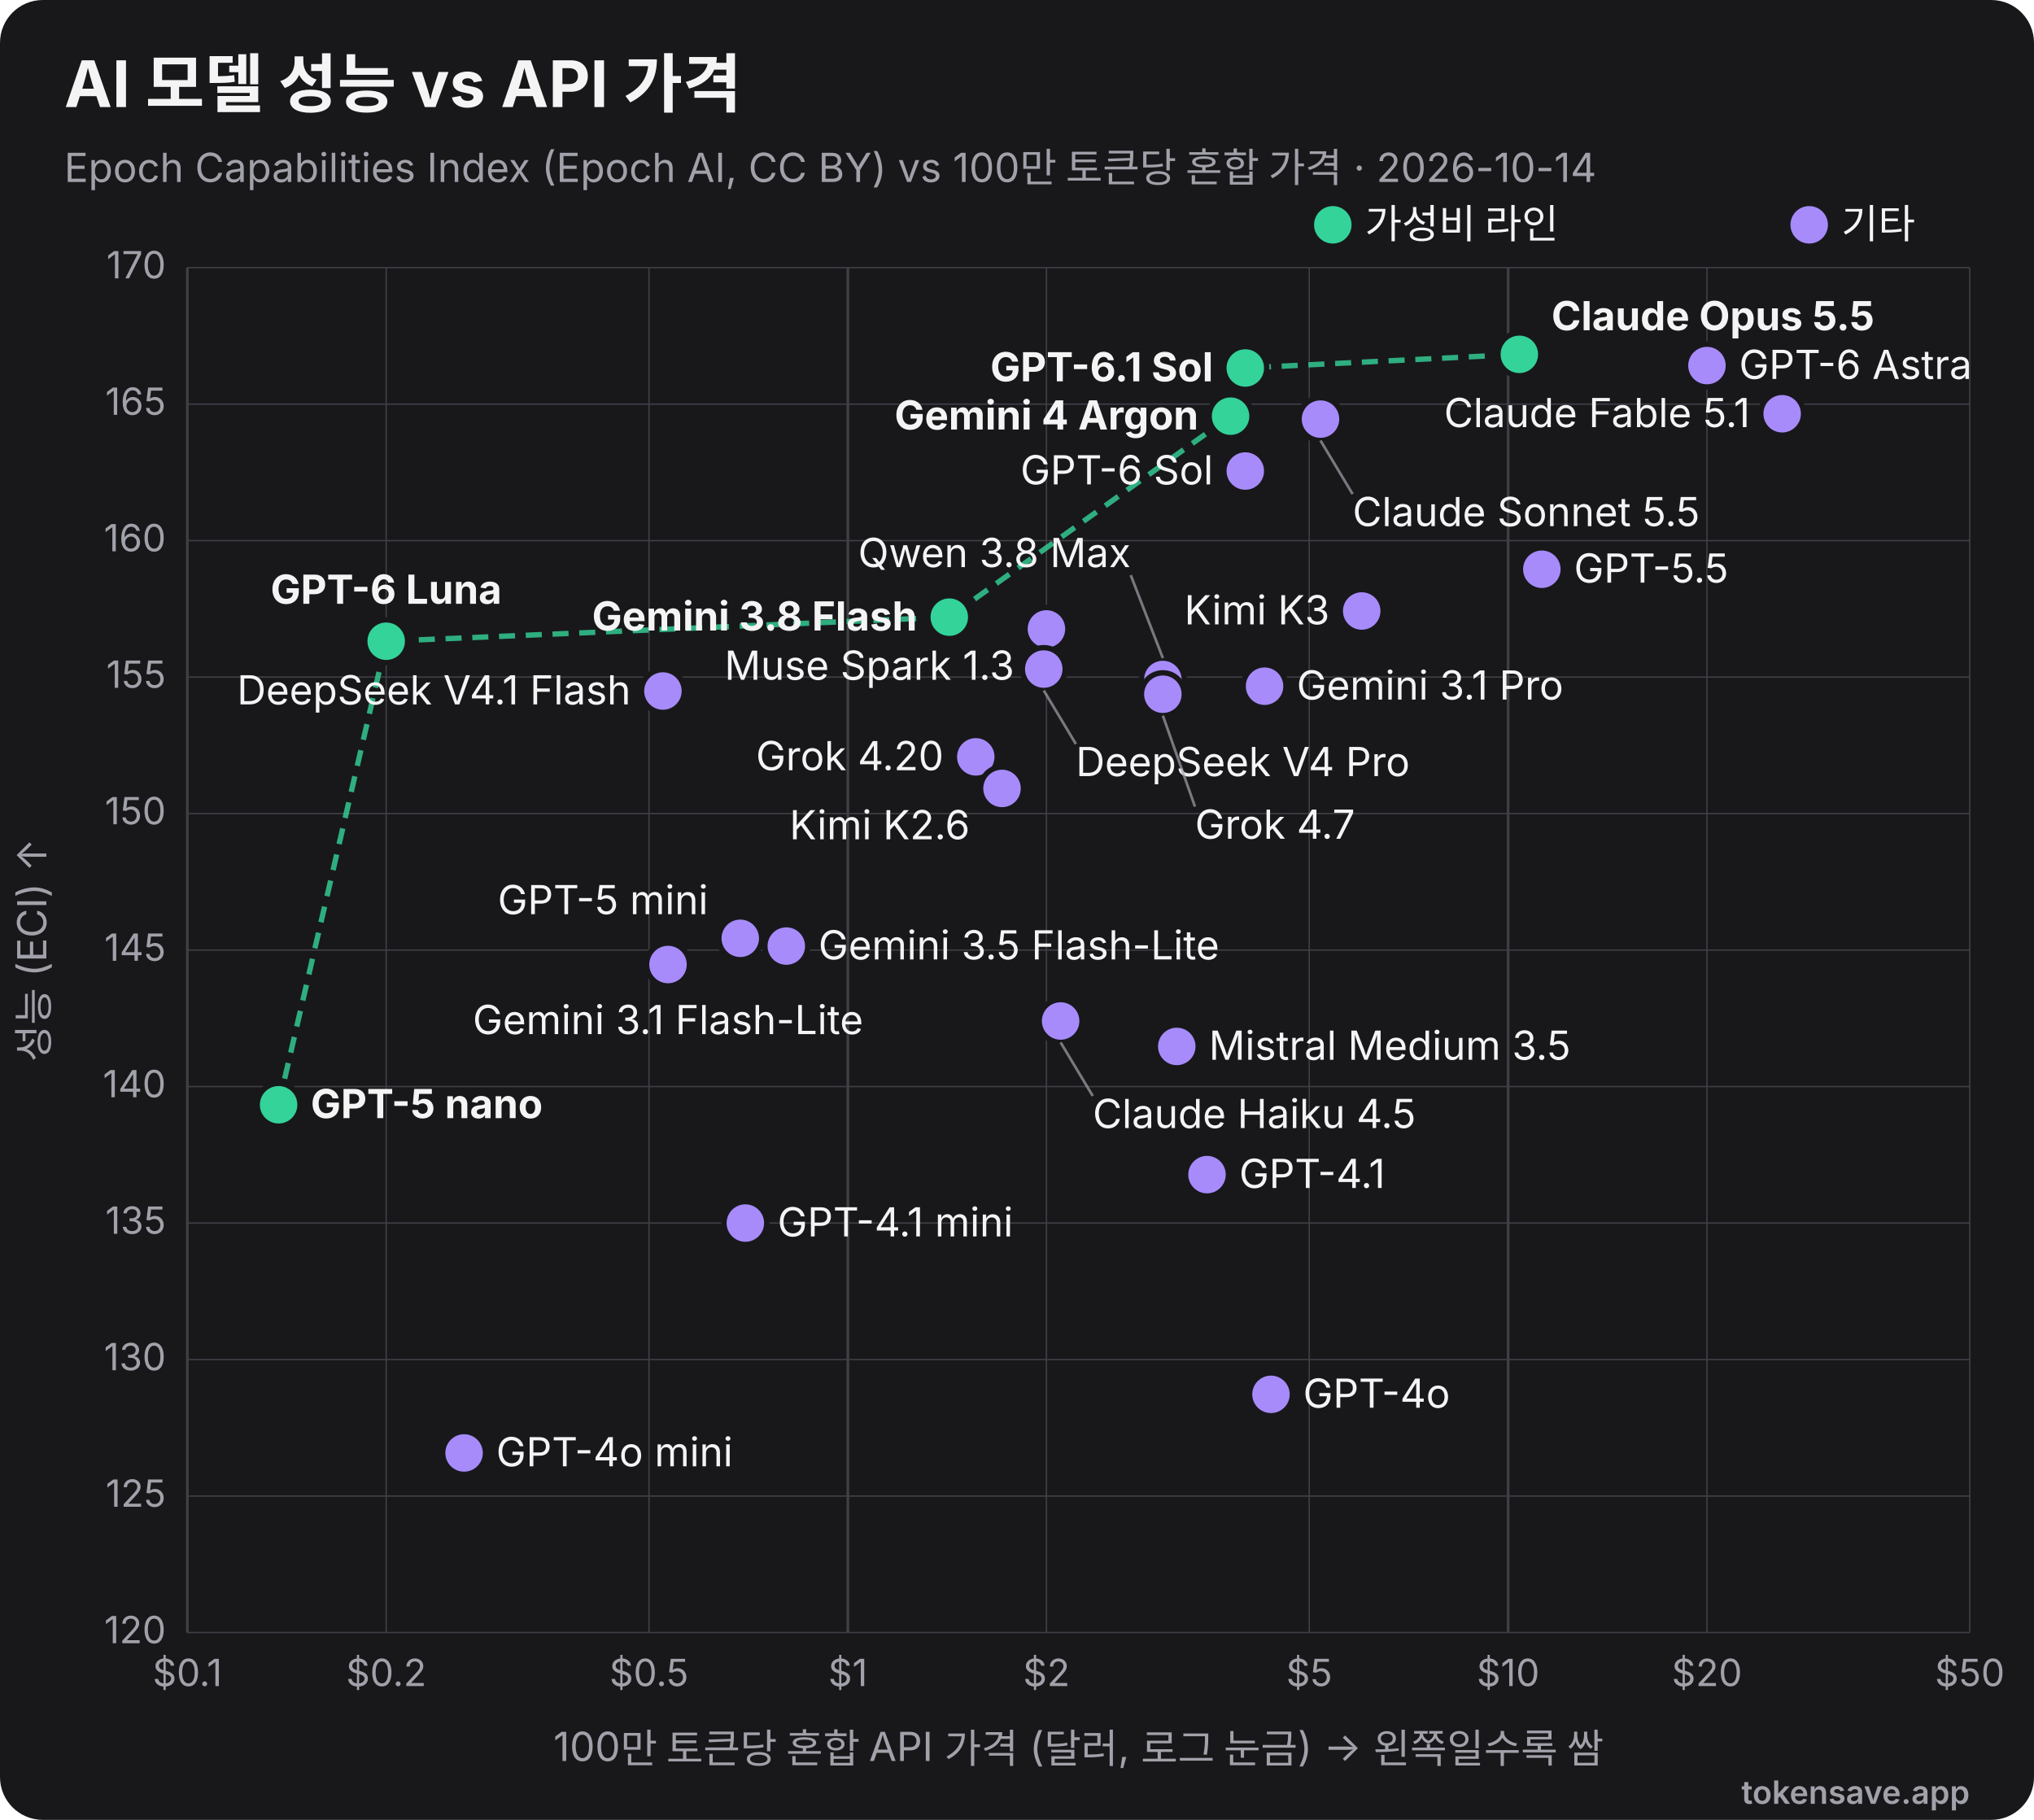
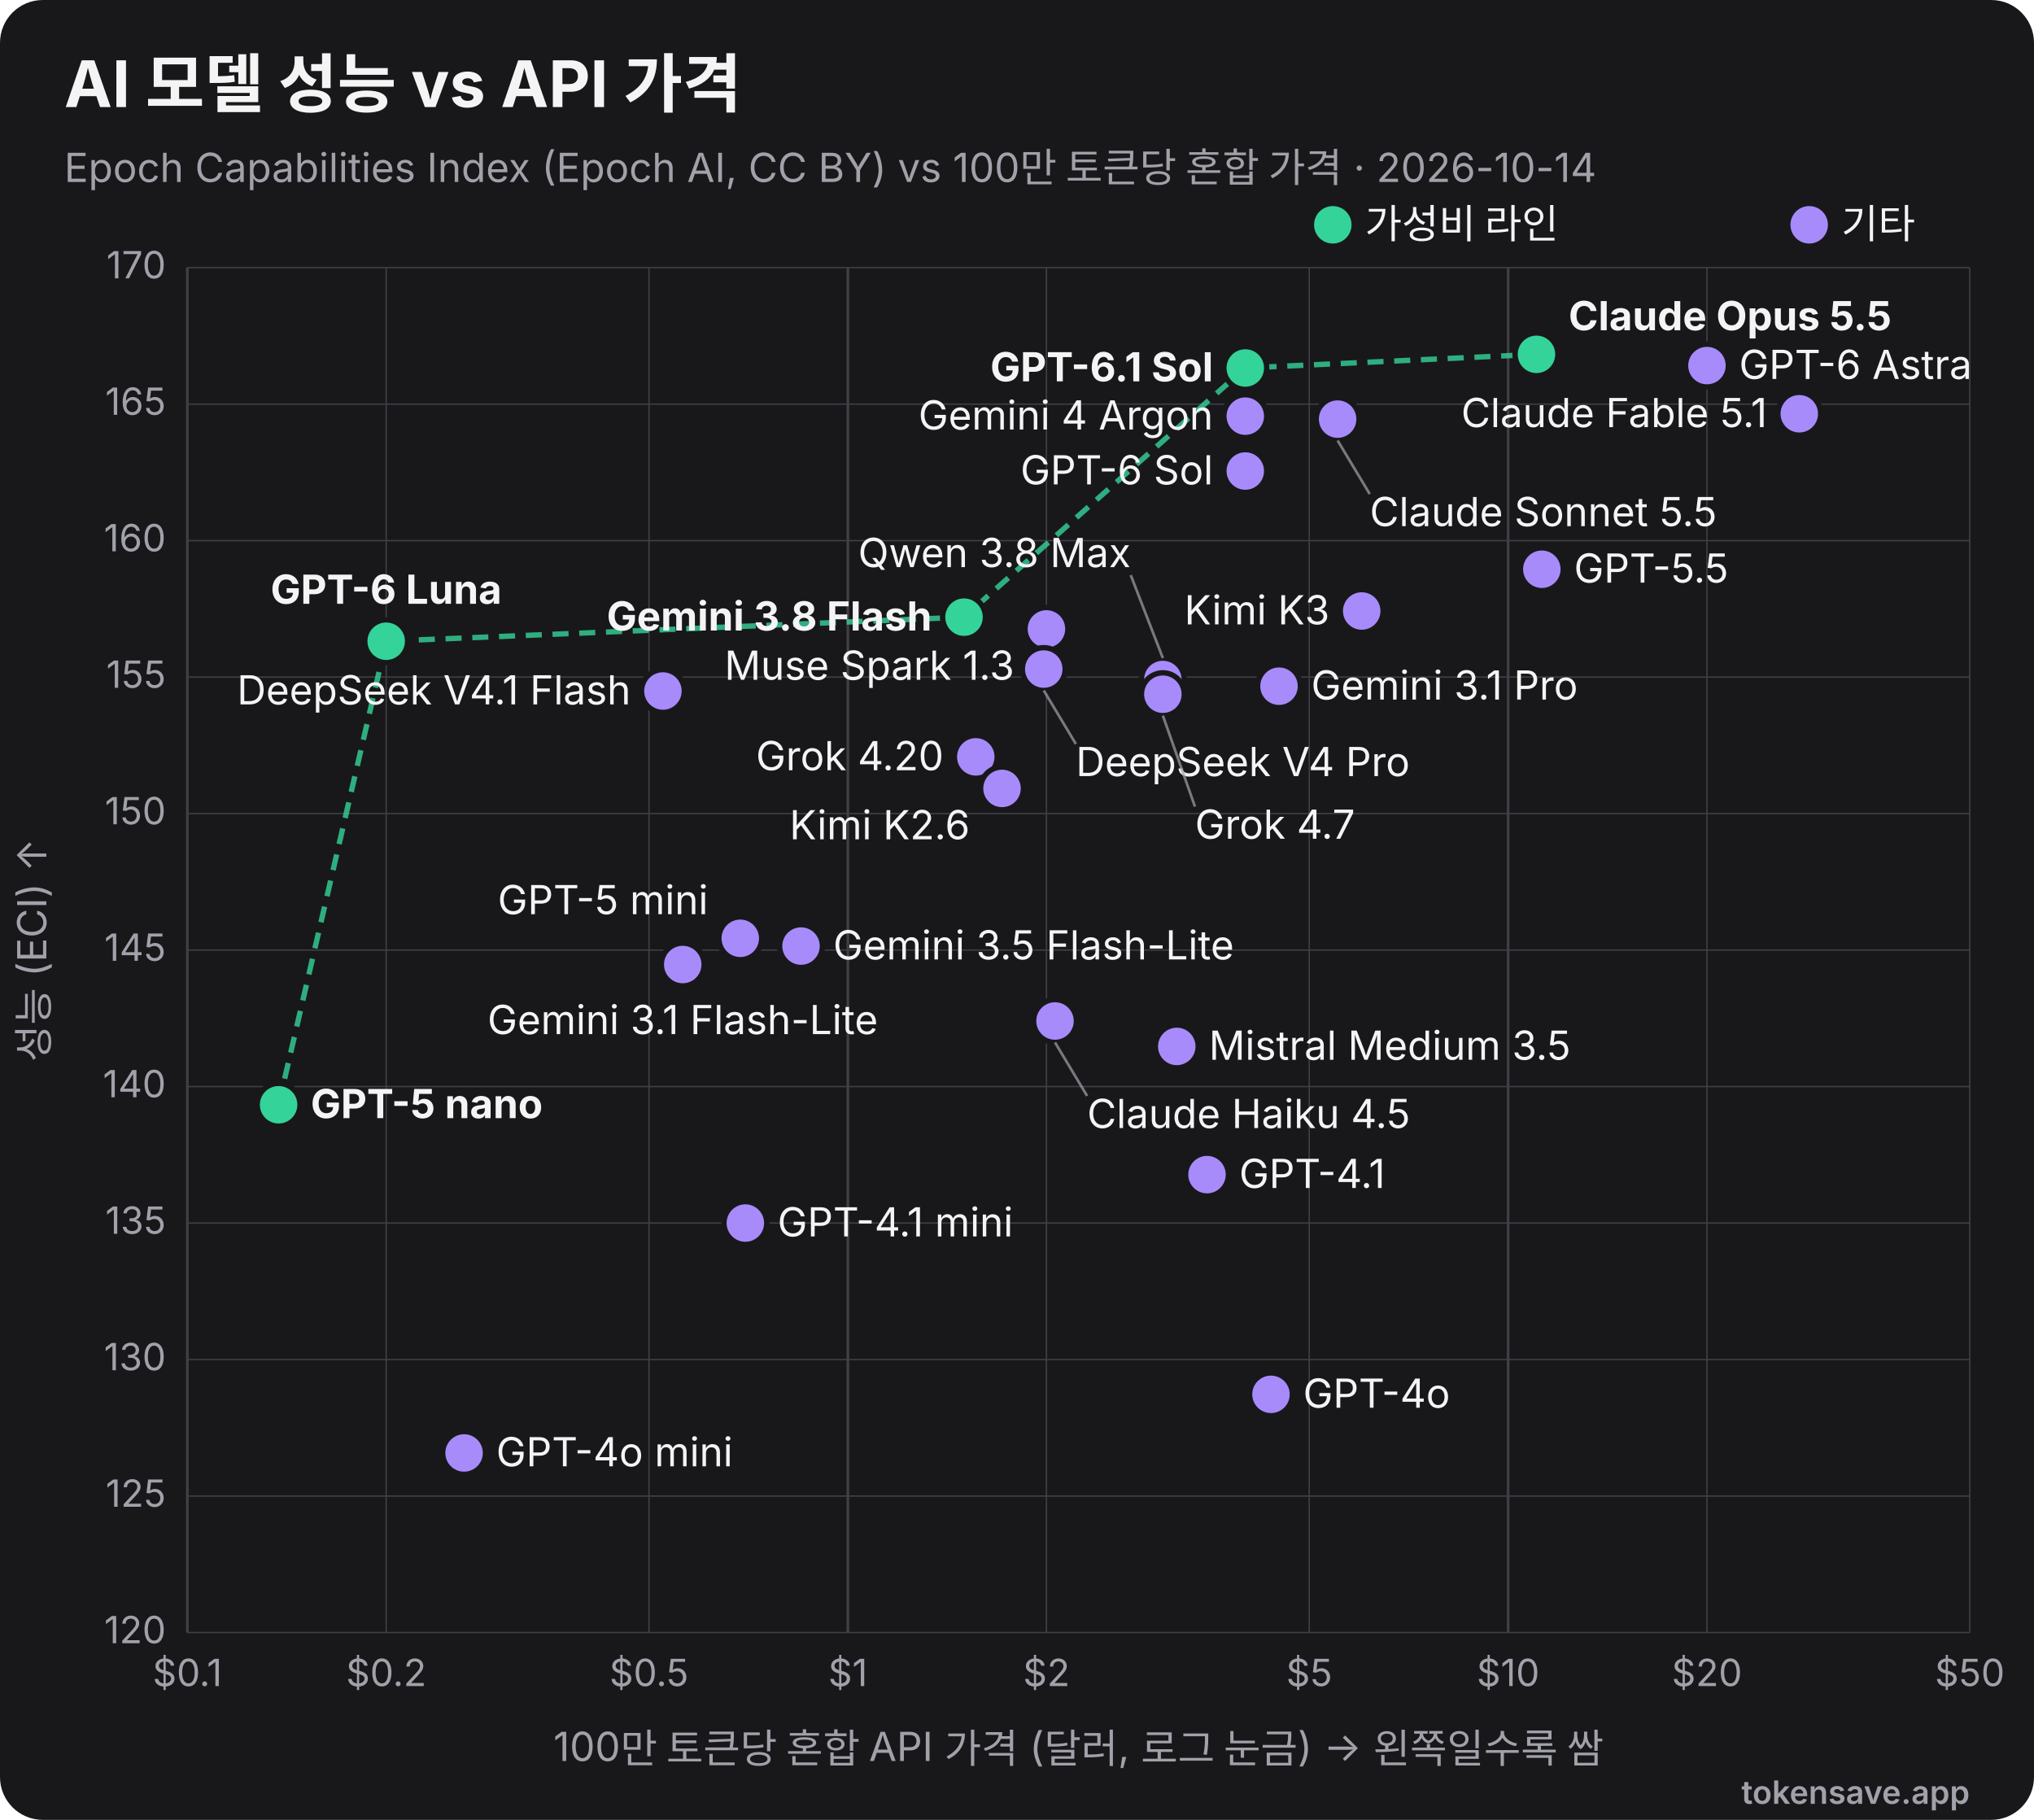
<svg xmlns="http://www.w3.org/2000/svg" viewBox="0 0 760 680" width="760" height="680" role="img" font-family="Inter, 'Segoe UI', Helvetica, Arial, sans-serif">
  <rect width="760" height="680" rx="16" fill="#18181b" />
  <text x="24" y="40" font-size="24" font-weight="700" fill="#f4f4f5">AI 모델 성능 vs API 가격</text>
  <text x="24" y="68" font-size="15" fill="#a1a1aa">Epoch Capabilities Index (Epoch AI, CC BY) vs 100만 토큰당 혼합 가격 · 2026-10-14</text>
  <line x1="70.0" y1="100" x2="70.0" y2="610" stroke="#3f3f46" stroke-width="1" />
  <text x="70.0" y="630" text-anchor="middle" font-size="14" fill="#a1a1aa">$0.1</text>
  <line x1="144.3" y1="100" x2="144.3" y2="610" stroke="#3f3f46" stroke-width="0.5" />
  <text x="144.3" y="630" text-anchor="middle" font-size="14" fill="#a1a1aa">$0.2</text>
  <line x1="242.5" y1="100" x2="242.5" y2="610" stroke="#3f3f46" stroke-width="0.5" />
  <text x="242.5" y="630" text-anchor="middle" font-size="14" fill="#a1a1aa">$0.5</text>
  <line x1="316.8" y1="100" x2="316.8" y2="610" stroke="#3f3f46" stroke-width="1" />
  <text x="316.8" y="630" text-anchor="middle" font-size="14" fill="#a1a1aa">$1</text>
  <line x1="391.0" y1="100" x2="391.0" y2="610" stroke="#3f3f46" stroke-width="0.5" />
  <text x="391.0" y="630" text-anchor="middle" font-size="14" fill="#a1a1aa">$2</text>
  <line x1="489.2" y1="100" x2="489.2" y2="610" stroke="#3f3f46" stroke-width="0.5" />
  <text x="489.2" y="630" text-anchor="middle" font-size="14" fill="#a1a1aa">$5</text>
  <line x1="563.5" y1="100" x2="563.5" y2="610" stroke="#3f3f46" stroke-width="1" />
  <text x="563.5" y="630" text-anchor="middle" font-size="14" fill="#a1a1aa">$10</text>
  <line x1="637.8" y1="100" x2="637.8" y2="610" stroke="#3f3f46" stroke-width="0.5" />
  <text x="637.8" y="630" text-anchor="middle" font-size="14" fill="#a1a1aa">$20</text>
  <line x1="736.0" y1="100" x2="736.0" y2="610" stroke="#3f3f46" stroke-width="0.5" />
  <text x="736.0" y="630" text-anchor="middle" font-size="14" fill="#a1a1aa">$50</text>
  <line x1="70" y1="610.0" x2="736" y2="610.0" stroke="#3f3f46" stroke-width="0.5" />
  <text x="62" y="614.0" text-anchor="end" font-size="14" fill="#a1a1aa">120</text>
  <line x1="70" y1="559.0" x2="736" y2="559.0" stroke="#3f3f46" stroke-width="0.5" />
  <text x="62" y="563.0" text-anchor="end" font-size="14" fill="#a1a1aa">125</text>
  <line x1="70" y1="508.0" x2="736" y2="508.0" stroke="#3f3f46" stroke-width="0.5" />
  <text x="62" y="512.0" text-anchor="end" font-size="14" fill="#a1a1aa">130</text>
  <line x1="70" y1="457.0" x2="736" y2="457.0" stroke="#3f3f46" stroke-width="0.5" />
  <text x="62" y="461.0" text-anchor="end" font-size="14" fill="#a1a1aa">135</text>
  <line x1="70" y1="406.0" x2="736" y2="406.0" stroke="#3f3f46" stroke-width="0.5" />
  <text x="62" y="410.0" text-anchor="end" font-size="14" fill="#a1a1aa">140</text>
  <line x1="70" y1="355.0" x2="736" y2="355.0" stroke="#3f3f46" stroke-width="0.5" />
  <text x="62" y="359.0" text-anchor="end" font-size="14" fill="#a1a1aa">145</text>
  <line x1="70" y1="304.0" x2="736" y2="304.0" stroke="#3f3f46" stroke-width="0.5" />
  <text x="62" y="308.0" text-anchor="end" font-size="14" fill="#a1a1aa">150</text>
  <line x1="70" y1="253.0" x2="736" y2="253.0" stroke="#3f3f46" stroke-width="0.5" />
  <text x="62" y="257.0" text-anchor="end" font-size="14" fill="#a1a1aa">155</text>
  <line x1="70" y1="202.0" x2="736" y2="202.0" stroke="#3f3f46" stroke-width="0.5" />
  <text x="62" y="206.0" text-anchor="end" font-size="14" fill="#a1a1aa">160</text>
  <line x1="70" y1="151.0" x2="736" y2="151.0" stroke="#3f3f46" stroke-width="0.5" />
  <text x="62" y="155.0" text-anchor="end" font-size="14" fill="#a1a1aa">165</text>
  <line x1="70" y1="100.0" x2="736" y2="100.0" stroke="#3f3f46" stroke-width="0.5" />
  <text x="62" y="104.0" text-anchor="end" font-size="14" fill="#a1a1aa">170</text>
  <text x="403" y="658" text-anchor="middle" font-size="15" fill="#a1a1aa">100만 토큰당 혼합 API 가격 (달러, 로그 눈금) → 왼쪽일수록 쌈</text>
  <text x="18" y="355" transform="rotate(-90 18 355)" text-anchor="middle" font-size="15" fill="#a1a1aa">성능 (ECI) ↑</text>
-   <polyline points="104.1,412.8 144.3,239.6 354.7,230.6 459.8,155.5 465.3,137.5 567.7,132.4" fill="none" stroke="#34d399" stroke-width="2" stroke-dasharray="6 4" opacity="0.8" />
-   <circle cx="567.7" cy="132.4" r="8" fill="#34d399" stroke="#18181b" stroke-width="2" />
-   <text x="579.7" y="123.4" text-anchor="start" font-size="15" font-weight="700" fill="#f4f4f5">Claude Opus 5.5</text>
+   <polyline points="104.1,412.8 144.3,239.6 360.2,230.6 465.3,137.5 574.1,132.4" fill="none" stroke="#34d399" stroke-width="2" stroke-dasharray="6 4" opacity="0.8" />
+   <circle cx="574.1" cy="132.4" r="8" fill="#34d399" stroke="#18181b" stroke-width="2" />
+   <text x="586.1" y="123.4" text-anchor="start" font-size="15" font-weight="700" fill="#f4f4f5">Claude Opus 5.5</text>
  <circle cx="637.8" cy="136.6" r="8" fill="#a78bfa" stroke="#18181b" stroke-width="2" />
  <text x="649.8" y="141.6" text-anchor="start" font-size="15" font-weight="400" fill="#f4f4f5">GPT-6 Astra</text>
  <circle cx="465.3" cy="137.5" r="8" fill="#34d399" stroke="#18181b" stroke-width="2" />
  <text x="453.3" y="142.5" text-anchor="end" font-size="15" font-weight="700" fill="#f4f4f5">GPT-6.1 Sol</text>
-   <circle cx="665.9" cy="154.6" r="8" fill="#a78bfa" stroke="#18181b" stroke-width="2" />
-   <text x="653.9" y="159.6" text-anchor="end" font-size="15" font-weight="400" fill="#f4f4f5">Claude Fable 5.1</text>
-   <circle cx="459.8" cy="155.5" r="8" fill="#34d399" stroke="#18181b" stroke-width="2" />
-   <text x="447.8" y="160.5" text-anchor="end" font-size="15" font-weight="700" fill="#f4f4f5">Gemini 4 Argon</text>
-   <circle cx="493.4" cy="156.6" r="8" fill="#a78bfa" stroke="#18181b" stroke-width="2" />
-   <line x1="493.4" y1="164.6" x2="505.4" y2="184.6" stroke="#a1a1aa" stroke-width="1" opacity="0.7" />
-   <text x="505.4" y="196.6" text-anchor="start" font-size="15" font-weight="400" fill="#f4f4f5">Claude Sonnet 5.5</text>
+   <circle cx="672.3" cy="154.6" r="8" fill="#a78bfa" stroke="#18181b" stroke-width="2" />
+   <text x="660.3" y="159.6" text-anchor="end" font-size="15" font-weight="400" fill="#f4f4f5">Claude Fable 5.1</text>
+   <circle cx="465.3" cy="155.5" r="8" fill="#a78bfa" stroke="#18181b" stroke-width="2" />
+   <text x="453.3" y="160.5" text-anchor="end" font-size="15" font-weight="400" fill="#f4f4f5">Gemini 4 Argon</text>
+   <circle cx="499.8" cy="156.6" r="8" fill="#a78bfa" stroke="#18181b" stroke-width="2" />
+   <line x1="499.8" y1="164.6" x2="511.8" y2="184.6" stroke="#a1a1aa" stroke-width="1" opacity="0.7" />
+   <text x="511.8" y="196.6" text-anchor="start" font-size="15" font-weight="400" fill="#f4f4f5">Claude Sonnet 5.5</text>
  <circle cx="465.3" cy="176.0" r="8" fill="#a78bfa" stroke="#18181b" stroke-width="2" />
  <text x="453.3" y="181.0" text-anchor="end" font-size="15" font-weight="400" fill="#f4f4f5">GPT-6 Sol</text>
  <circle cx="576.1" cy="212.7" r="8" fill="#a78bfa" stroke="#18181b" stroke-width="2" />
  <text x="588.1" y="217.7" text-anchor="start" font-size="15" font-weight="400" fill="#f4f4f5">GPT-5.5</text>
  <circle cx="508.8" cy="228.3" r="8" fill="#a78bfa" stroke="#18181b" stroke-width="2" />
  <text x="496.8" y="233.3" text-anchor="end" font-size="15" font-weight="400" fill="#f4f4f5">Kimi K3</text>
-   <circle cx="354.7" cy="230.6" r="8" fill="#34d399" stroke="#18181b" stroke-width="2" />
-   <text x="342.7" y="235.6" text-anchor="end" font-size="15" font-weight="700" fill="#f4f4f5">Gemini 3.8 Flash</text>
+   <circle cx="360.2" cy="230.6" r="8" fill="#34d399" stroke="#18181b" stroke-width="2" />
+   <text x="348.2" y="235.6" text-anchor="end" font-size="15" font-weight="700" fill="#f4f4f5">Gemini 3.8 Flash</text>
  <circle cx="391.0" cy="235.0" r="8" fill="#a78bfa" stroke="#18181b" stroke-width="2" />
  <text x="379.0" y="254.0" text-anchor="end" font-size="15" font-weight="400" fill="#f4f4f5">Muse Spark 1.3</text>
  <circle cx="144.3" cy="239.6" r="8" fill="#34d399" stroke="#18181b" stroke-width="2" />
  <text x="144.3" y="225.6" text-anchor="middle" font-size="15" font-weight="700" fill="#f4f4f5">GPT-6 Luna</text>
  <circle cx="390.0" cy="250.0" r="8" fill="#a78bfa" stroke="#18181b" stroke-width="2" />
  <line x1="390.0" y1="258.0" x2="402.0" y2="278.0" stroke="#a1a1aa" stroke-width="1" opacity="0.7" />
  <text x="402.0" y="290.0" text-anchor="start" font-size="15" font-weight="400" fill="#f4f4f5">DeepSeek V4 Pro</text>
  <circle cx="434.5" cy="253.9" r="8" fill="#a78bfa" stroke="#18181b" stroke-width="2" />
  <line x1="434.5" y1="245.9" x2="422.5" y2="214.9" stroke="#a1a1aa" stroke-width="1" opacity="0.7" />
  <text x="422.5" y="211.9" text-anchor="end" font-size="15" font-weight="400" fill="#f4f4f5">Qwen 3.8 Max</text>
-   <circle cx="472.5" cy="256.4" r="8" fill="#a78bfa" stroke="#18181b" stroke-width="2" />
-   <text x="484.5" y="261.4" text-anchor="start" font-size="15" font-weight="400" fill="#f4f4f5">Gemini 3.1 Pro</text>
+   <circle cx="477.9" cy="256.4" r="8" fill="#a78bfa" stroke="#18181b" stroke-width="2" />
+   <text x="489.9" y="261.4" text-anchor="start" font-size="15" font-weight="400" fill="#f4f4f5">Gemini 3.1 Pro</text>
  <circle cx="247.7" cy="258.2" r="8" fill="#a78bfa" stroke="#18181b" stroke-width="2" />
  <text x="235.7" y="263.2" text-anchor="end" font-size="15" font-weight="400" fill="#f4f4f5">DeepSeek V4.1 Flash</text>
  <circle cx="434.5" cy="259.4" r="8" fill="#a78bfa" stroke="#18181b" stroke-width="2" />
  <line x1="434.5" y1="267.4" x2="446.5" y2="301.4" stroke="#a1a1aa" stroke-width="1" opacity="0.7" />
  <text x="446.5" y="313.4" text-anchor="start" font-size="15" font-weight="400" fill="#f4f4f5">Grok 4.7</text>
  <circle cx="364.6" cy="282.8" r="8" fill="#a78bfa" stroke="#18181b" stroke-width="2" />
  <text x="352.6" y="287.8" text-anchor="end" font-size="15" font-weight="400" fill="#f4f4f5">Grok 4.20</text>
  <circle cx="374.4" cy="294.6" r="8" fill="#a78bfa" stroke="#18181b" stroke-width="2" />
  <text x="362.4" y="313.6" text-anchor="end" font-size="15" font-weight="400" fill="#f4f4f5">Kimi K2.6</text>
  <circle cx="276.6" cy="350.6" r="8" fill="#a78bfa" stroke="#18181b" stroke-width="2" />
  <text x="264.6" y="341.6" text-anchor="end" font-size="15" font-weight="400" fill="#f4f4f5">GPT-5 mini</text>
-   <circle cx="293.8" cy="353.5" r="8" fill="#a78bfa" stroke="#18181b" stroke-width="2" />
-   <text x="305.8" y="358.5" text-anchor="start" font-size="15" font-weight="400" fill="#f4f4f5">Gemini 3.5 Flash-Lite</text>
-   <circle cx="249.6" cy="360.4" r="8" fill="#a78bfa" stroke="#18181b" stroke-width="2" />
-   <text x="249.6" y="386.4" text-anchor="middle" font-size="15" font-weight="400" fill="#f4f4f5">Gemini 3.1 Flash-Lite</text>
-   <circle cx="396.3" cy="381.5" r="8" fill="#a78bfa" stroke="#18181b" stroke-width="2" />
-   <line x1="396.3" y1="389.5" x2="408.3" y2="409.5" stroke="#a1a1aa" stroke-width="1" opacity="0.7" />
-   <text x="408.3" y="421.5" text-anchor="start" font-size="15" font-weight="400" fill="#f4f4f5">Claude Haiku 4.5</text>
+   <circle cx="299.3" cy="353.5" r="8" fill="#a78bfa" stroke="#18181b" stroke-width="2" />
+   <text x="311.3" y="358.5" text-anchor="start" font-size="15" font-weight="400" fill="#f4f4f5">Gemini 3.5 Flash-Lite</text>
+   <circle cx="255.1" cy="360.4" r="8" fill="#a78bfa" stroke="#18181b" stroke-width="2" />
+   <text x="255.1" y="386.4" text-anchor="middle" font-size="15" font-weight="400" fill="#f4f4f5">Gemini 3.1 Flash-Lite</text>
+   <circle cx="394.2" cy="381.5" r="8" fill="#a78bfa" stroke="#18181b" stroke-width="2" />
+   <line x1="394.2" y1="389.5" x2="406.2" y2="409.5" stroke="#a1a1aa" stroke-width="1" opacity="0.7" />
+   <text x="406.2" y="421.5" text-anchor="start" font-size="15" font-weight="400" fill="#f4f4f5">Claude Haiku 4.5</text>
  <circle cx="439.7" cy="391.0" r="8" fill="#a78bfa" stroke="#18181b" stroke-width="2" />
  <text x="451.7" y="396.0" text-anchor="start" font-size="15" font-weight="400" fill="#f4f4f5">Mistral Medium 3.5</text>
  <circle cx="104.1" cy="412.8" r="8" fill="#34d399" stroke="#18181b" stroke-width="2" />
  <text x="116.1" y="417.8" text-anchor="start" font-size="15" font-weight="700" fill="#f4f4f5">GPT-5 nano</text>
  <circle cx="451.0" cy="438.9" r="8" fill="#a78bfa" stroke="#18181b" stroke-width="2" />
  <text x="463.0" y="443.9" text-anchor="start" font-size="15" font-weight="400" fill="#f4f4f5">GPT-4.1</text>
  <circle cx="278.5" cy="457.0" r="8" fill="#a78bfa" stroke="#18181b" stroke-width="2" />
  <text x="290.5" y="462.0" text-anchor="start" font-size="15" font-weight="400" fill="#f4f4f5">GPT-4.1 mini</text>
  <circle cx="474.9" cy="521.0" r="8" fill="#a78bfa" stroke="#18181b" stroke-width="2" />
  <text x="486.9" y="526.0" text-anchor="start" font-size="15" font-weight="400" fill="#f4f4f5">GPT-4o</text>
  <circle cx="173.4" cy="542.9" r="8" fill="#a78bfa" stroke="#18181b" stroke-width="2" />
  <text x="185.4" y="547.9" text-anchor="start" font-size="15" font-weight="400" fill="#f4f4f5">GPT-4o mini</text>
  <circle cx="498" cy="84" r="7" fill="#34d399" />
  <text x="510" y="89" font-size="15" fill="#f4f4f5">가성비 라인</text>
  <circle cx="676" cy="84" r="7" fill="#a78bfa" />
  <text x="688" y="89" font-size="15" fill="#f4f4f5">기타</text>
  <text x="736" y="674" text-anchor="end" font-size="12" font-weight="600" fill="#a1a1aa">tokensave.app</text>
</svg>
